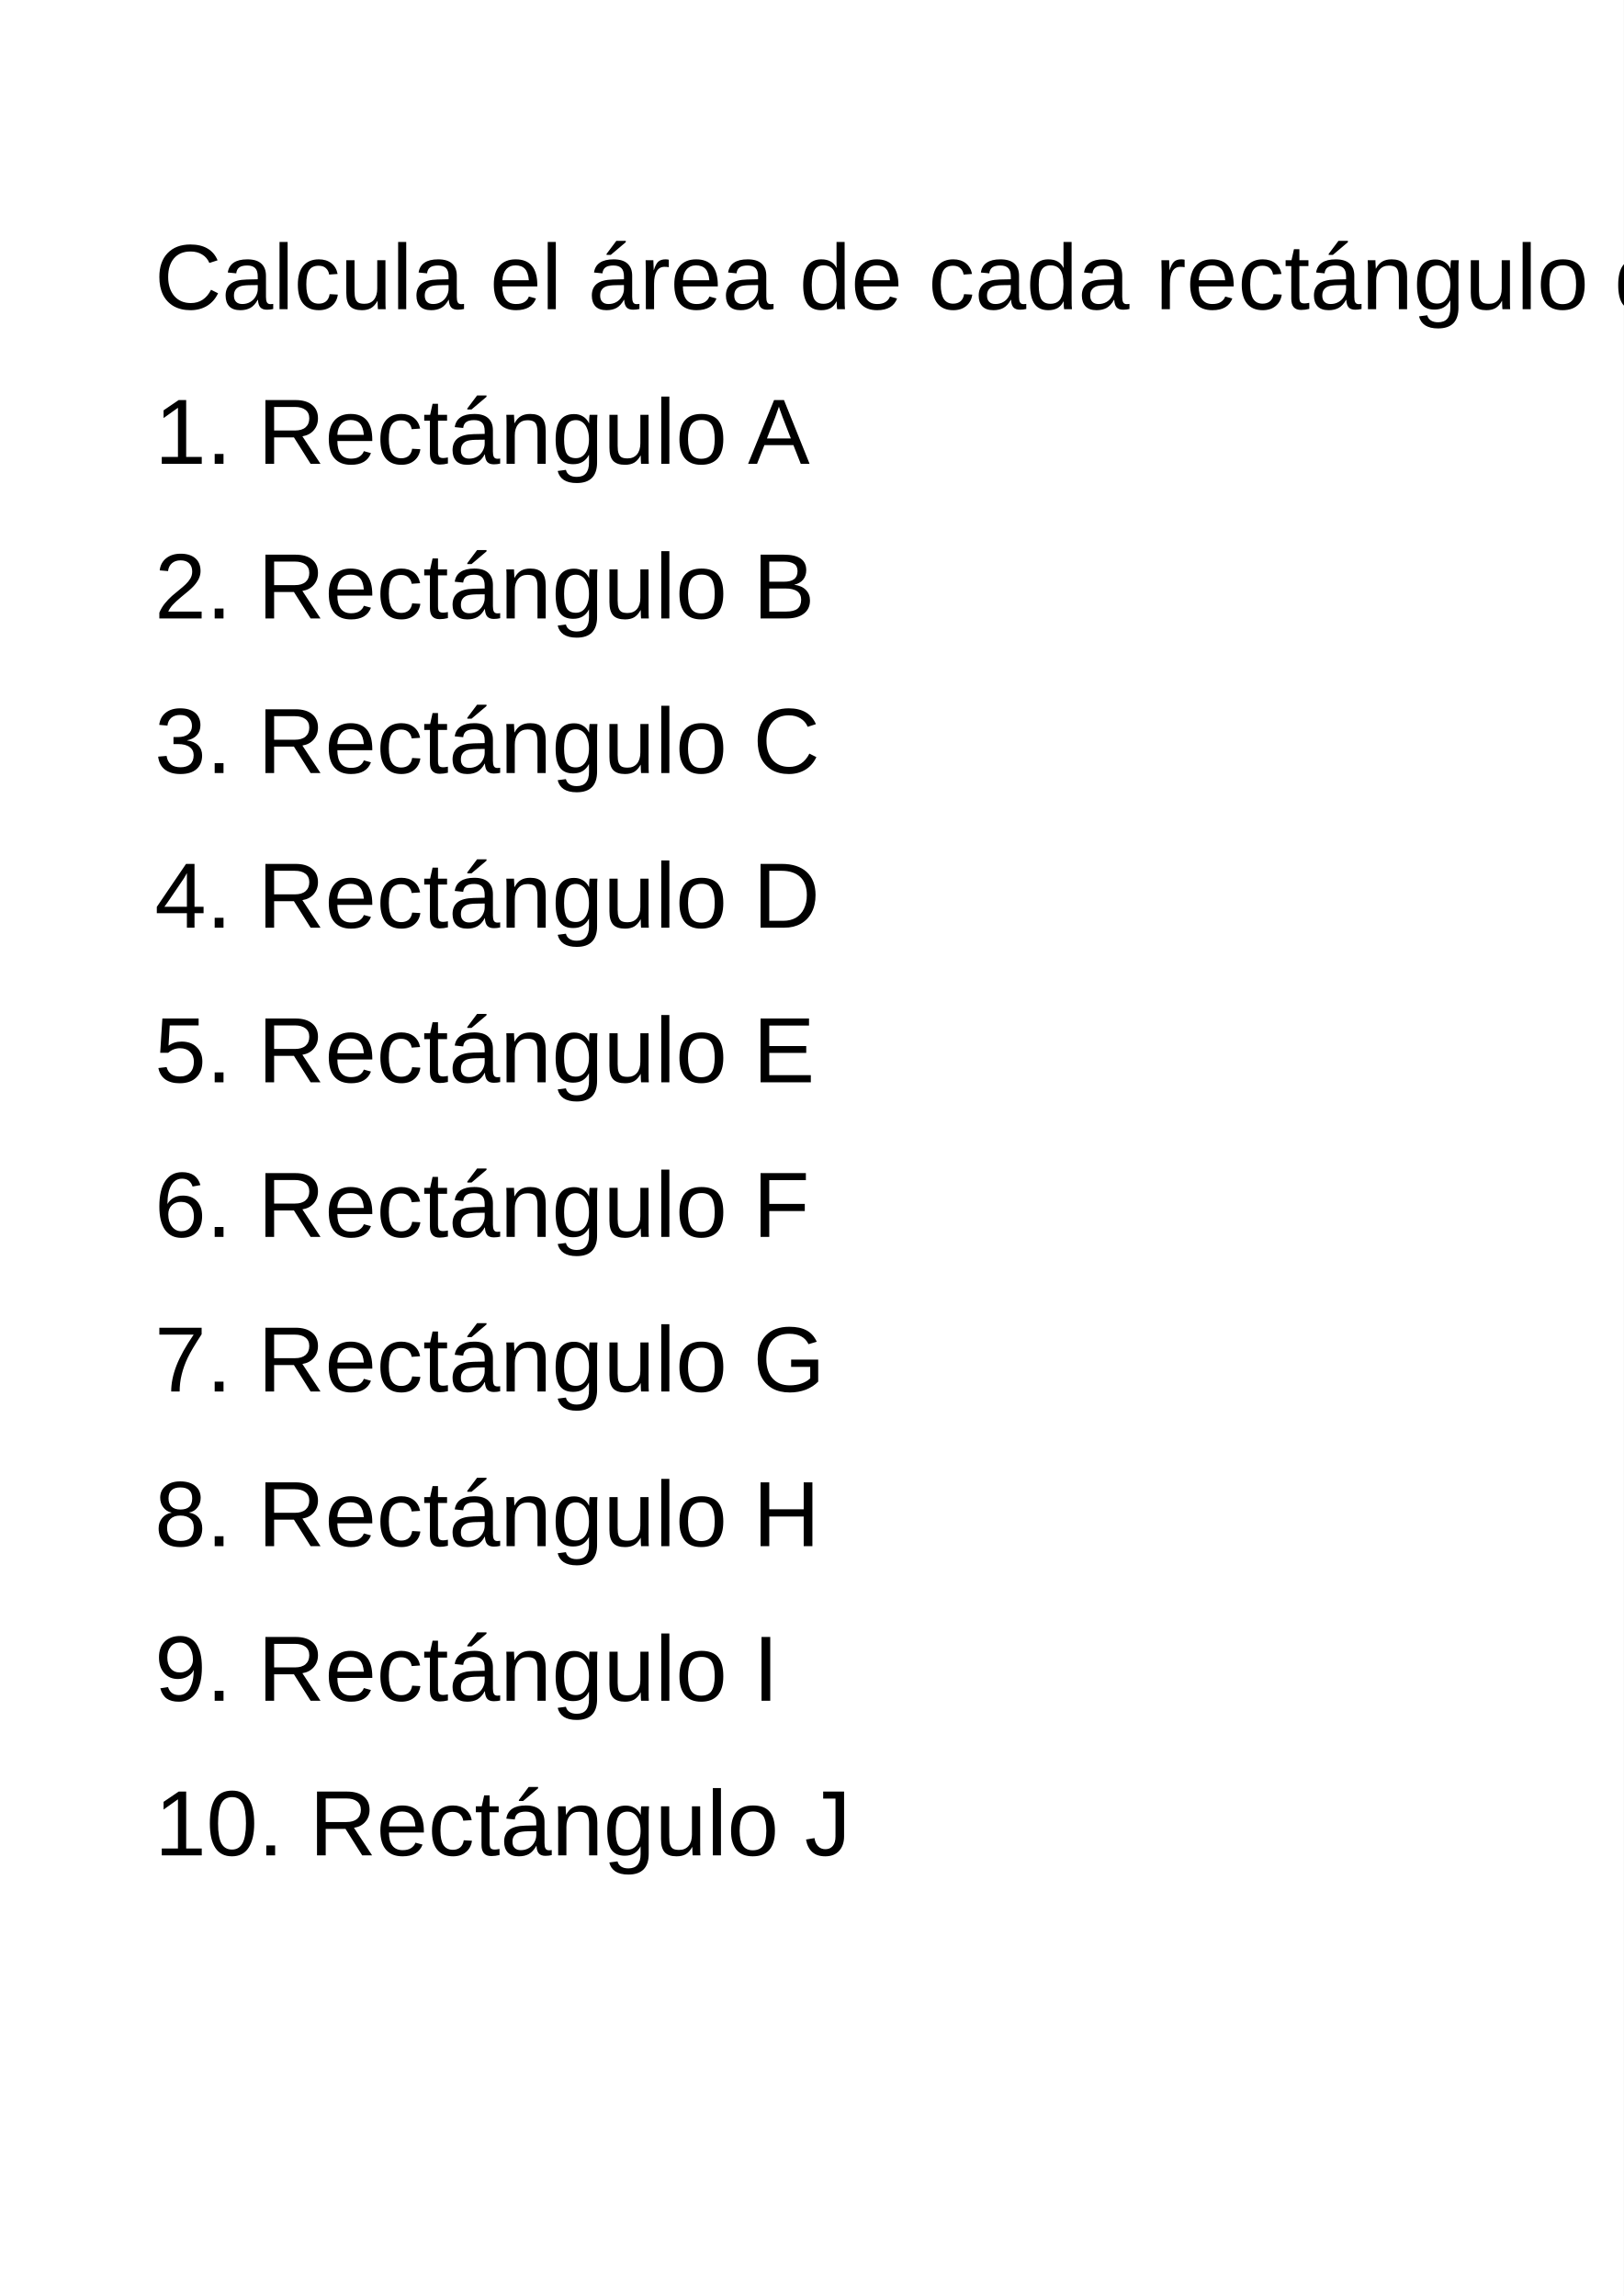
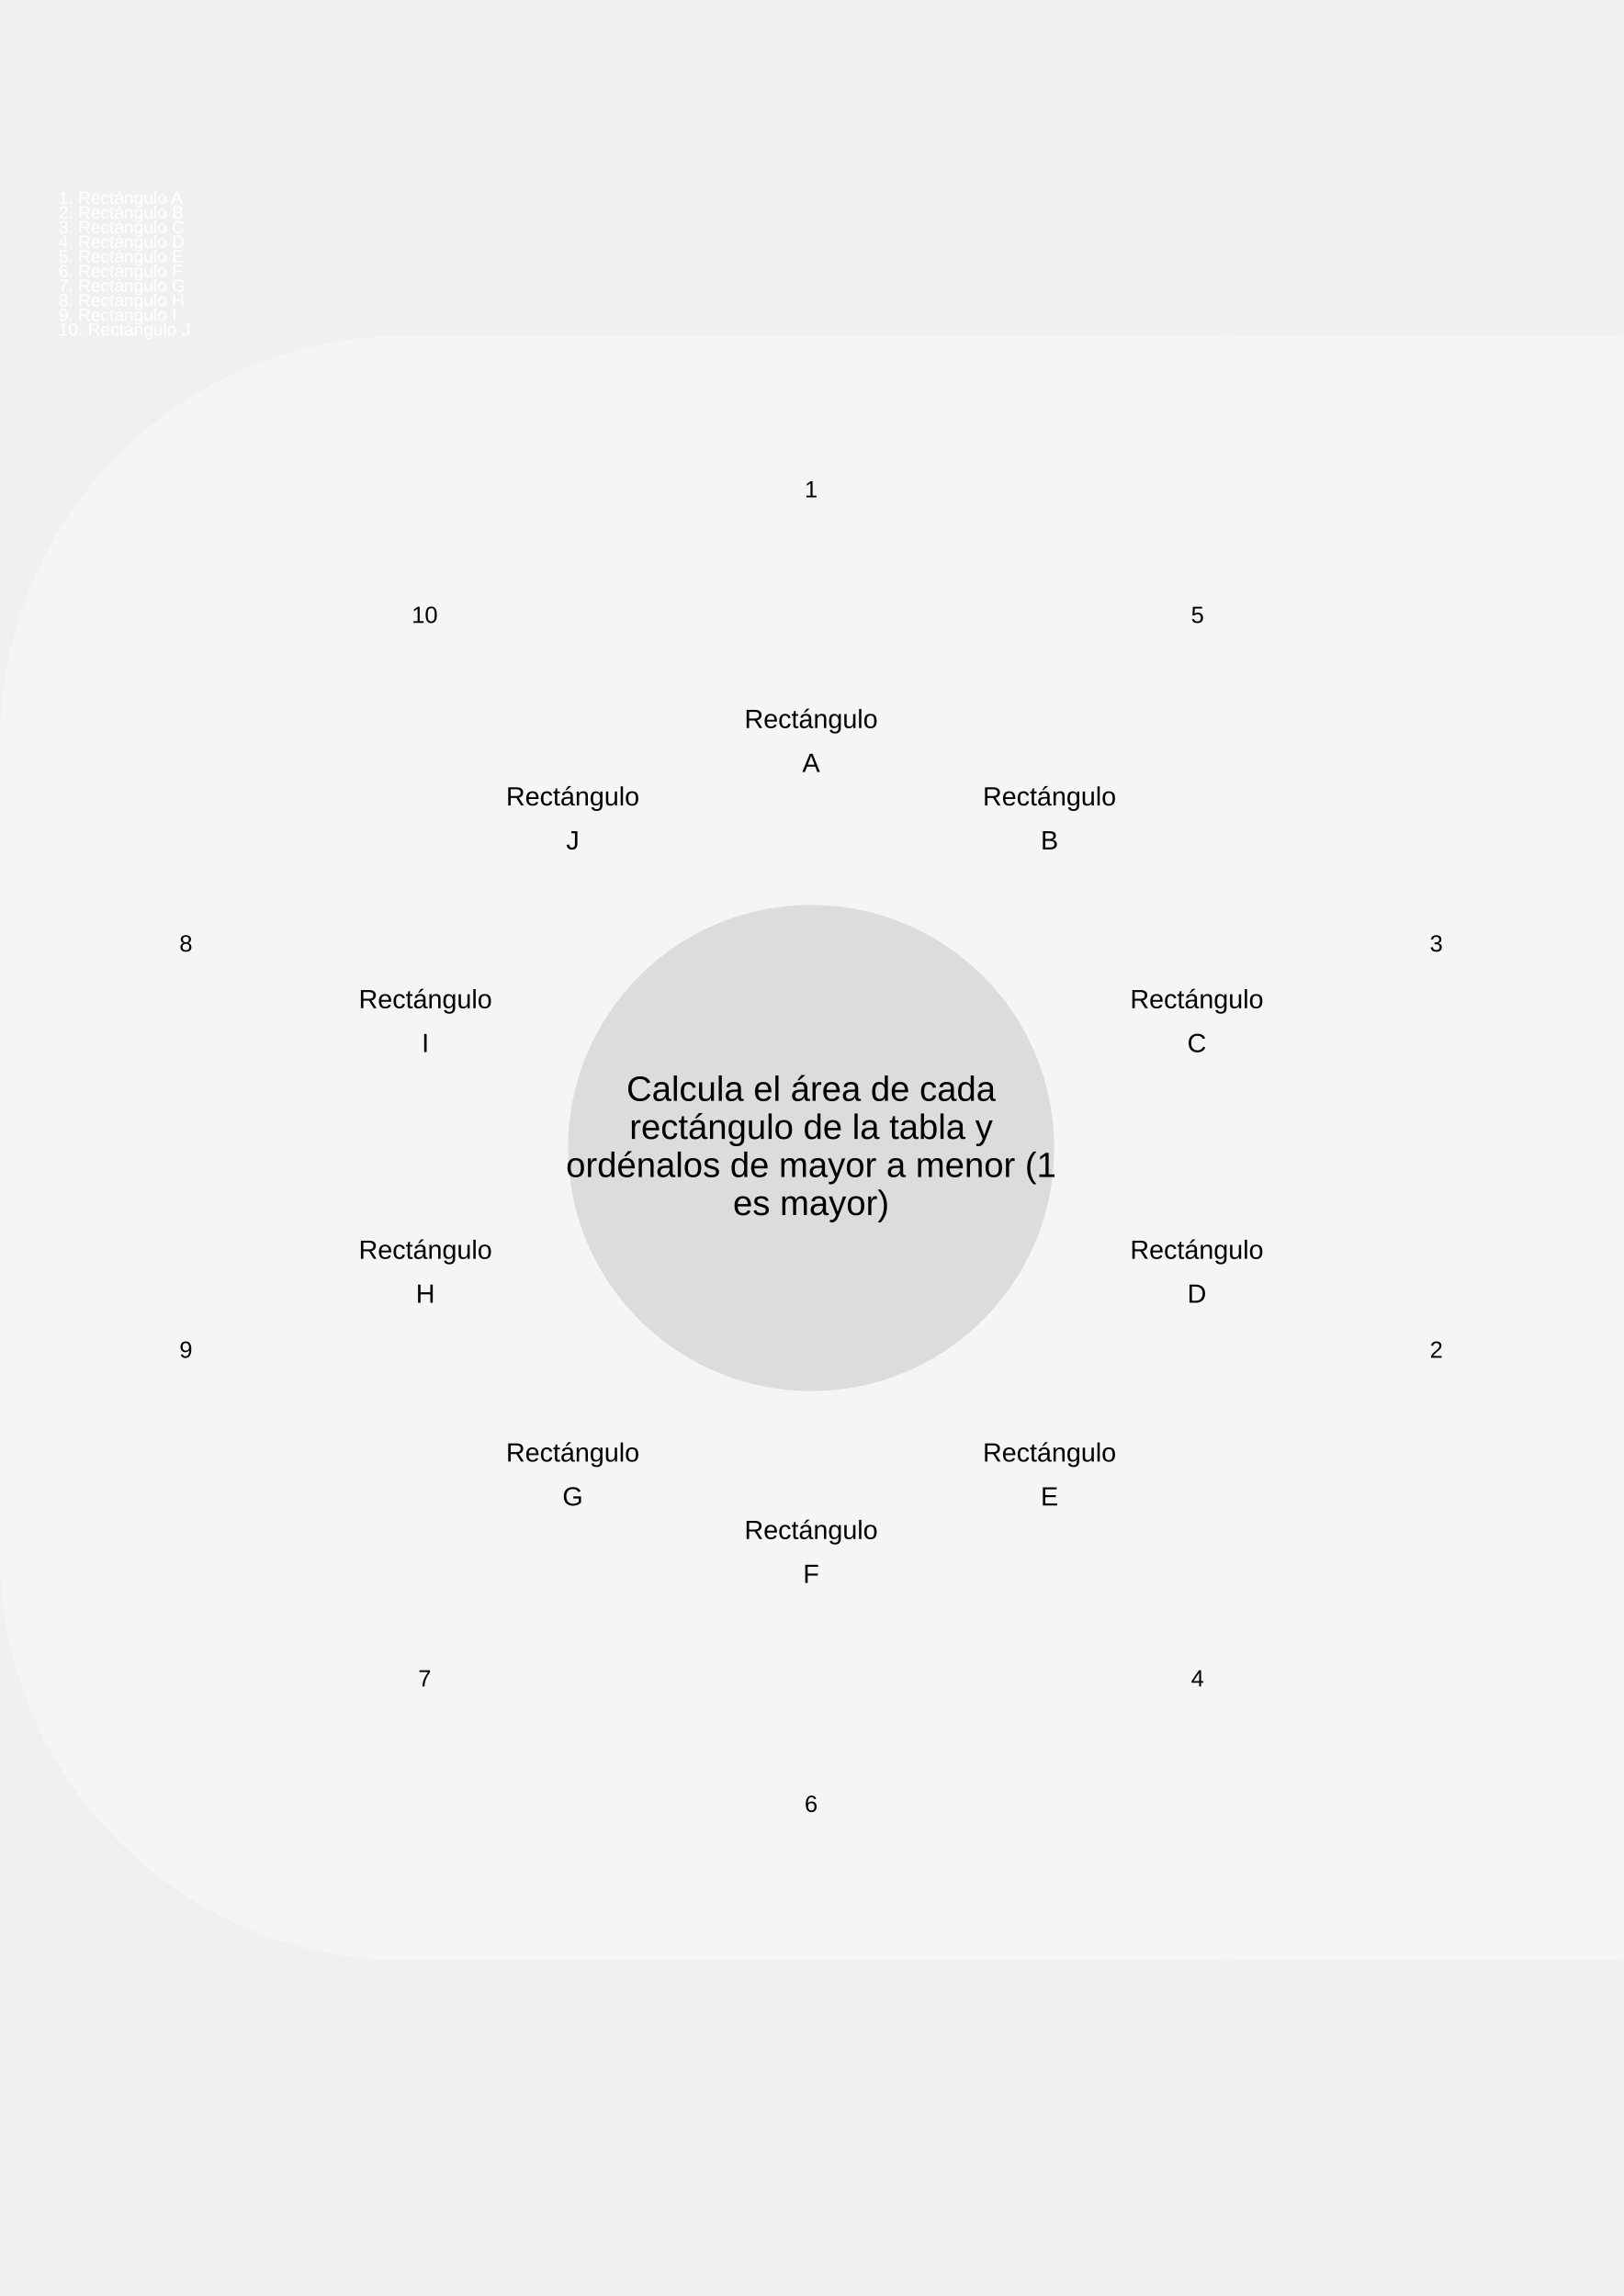
- <svg xmlns="http://www.w3.org/2000/svg" baseProfile="full" height="297mm" version="1.1" viewBox="0 0 210 297" width="210mm">
+ <svg xmlns="http://www.w3.org/2000/svg" baseProfile="full" height="297mm" version="1.1" viewBox="0 0 1109 1110" width="210mm">
  <defs />
-   <rect fill="white" height="297" width="210" x="0" y="0" />
-   <g font-family="Arial" font-size="12">
-     <text fill="black" x="20" y="40">Calcula el área de cada rectángulo de la tabla y ordénalos de mayor a menor (1 es mayor)</text>
-     <text fill="black" x="20" y="60">1. Rectángulo A</text>
-     <text fill="black" x="20" y="80">2. Rectángulo B</text>
-     <text fill="black" x="20" y="100">3. Rectángulo C</text>
-     <text fill="black" x="20" y="120">4. Rectángulo D</text>
-     <text fill="black" x="20" y="140">5. Rectángulo E</text>
-     <text fill="black" x="20" y="160">6. Rectángulo F</text>
-     <text fill="black" x="20" y="180">7. Rectángulo G</text>
-     <text fill="black" x="20" y="200">8. Rectángulo H</text>
-     <text fill="black" x="20" y="220">9. Rectángulo I</text>
-     <text fill="black" x="20" y="240">10. Rectángulo J</text>
+   <rect fill="#f5f5f5" height="1110" rx="277" ry="277" width="1109" x="0" y="0" />
+   <path d="M 832,0 L 1109,0 L 1109,277 Q 1054,55 832,0 Z" fill="#f5f5f5" />
+   <path d="M 832,1110 L 1109,1110 L 1109,833 Q 1054,1055 832,1110 Z" fill="#f5f5f5" />
+   <circle cx="554" cy="555" fill="#dcdcdc" r="166" />
+   <g dominant-baseline="middle" font-family="Arial" font-size="24" text-anchor="middle">
+     <text x="554" y="516">Calcula el área de cada</text>
+     <text x="554" y="542">rectángulo de la tabla y</text>
+     <text x="554" y="568">ordénalos de mayor a menor (1</text>
+     <text x="554" y="594">es mayor)</text>
+   </g>
+   <text fill="white" font-family="Arial" font-size="12" x="40" y="-90">1. Rectángulo A</text>
+   <text fill="white" font-family="Arial" font-size="12" x="40" y="-80">2. Rectángulo B</text>
+   <text fill="white" font-family="Arial" font-size="12" x="40" y="-70">3. Rectángulo C</text>
+   <text fill="white" font-family="Arial" font-size="12" x="40" y="-60">4. Rectángulo D</text>
+   <text fill="white" font-family="Arial" font-size="12" x="40" y="-50">5. Rectángulo E</text>
+   <text fill="white" font-family="Arial" font-size="12" x="40" y="-40">6. Rectángulo F</text>
+   <text fill="white" font-family="Arial" font-size="12" x="40" y="-30">7. Rectángulo G</text>
+   <text fill="white" font-family="Arial" font-size="12" x="40" y="-20">8. Rectángulo H</text>
+   <text fill="white" font-family="Arial" font-size="12" x="40" y="-10">9. Rectángulo I</text>
+   <text fill="white" font-family="Arial" font-size="12" x="40" y="0">10. Rectángulo J</text>
+   <g dominant-baseline="middle" font-family="Arial" font-size="18" text-anchor="middle">
+     <text x="554.0" y="263.0">Rectángulo</text>
+     <text x="554.0" y="293.0">A</text>
+   </g>
+   <g dominant-baseline="middle" font-family="Arial" font-size="16" text-anchor="middle">
+     <text x="554.0" y="106.0">1</text>
+   </g>
+   <g dominant-baseline="middle" font-family="Arial" font-size="18" text-anchor="middle">
+     <text x="716.817" y="315.902">Rectángulo</text>
+     <text x="716.817" y="345.902">B</text>
+   </g>
+   <g dominant-baseline="middle" font-family="Arial" font-size="16" text-anchor="middle">
+     <text x="817.916" y="191.751">5</text>
+   </g>
+   <g dominant-baseline="middle" font-family="Arial" font-size="18" text-anchor="middle">
+     <text x="817.443" y="454.402">Rectángulo</text>
+     <text x="817.443" y="484.402">C</text>
+   </g>
+   <g dominant-baseline="middle" font-family="Arial" font-size="16" text-anchor="middle">
+     <text x="981.024" y="416.251">3</text>
+   </g>
+   <g dominant-baseline="middle" font-family="Arial" font-size="18" text-anchor="middle">
+     <text x="817.443" y="625.598">Rectángulo</text>
+     <text x="817.443" y="655.598">D</text>
+   </g>
+   <g dominant-baseline="middle" font-family="Arial" font-size="16" text-anchor="middle">
+     <text x="981.024" y="693.749">2</text>
+   </g>
+   <g dominant-baseline="middle" font-family="Arial" font-size="18" text-anchor="middle">
+     <text x="716.817" y="764.098">Rectángulo</text>
+     <text x="716.817" y="794.098">E</text>
+   </g>
+   <g dominant-baseline="middle" font-family="Arial" font-size="16" text-anchor="middle">
+     <text x="817.916" y="918.249">4</text>
+   </g>
+   <g dominant-baseline="middle" font-family="Arial" font-size="18" text-anchor="middle">
+     <text x="554.0" y="817.0">Rectángulo</text>
+     <text x="554.0" y="847.0">F</text>
+   </g>
+   <g dominant-baseline="middle" font-family="Arial" font-size="16" text-anchor="middle">
+     <text x="554.0" y="1004.0">6</text>
+   </g>
+   <g dominant-baseline="middle" font-family="Arial" font-size="18" text-anchor="middle">
+     <text x="391.183" y="764.098">Rectángulo</text>
+     <text x="391.183" y="794.098">G</text>
+   </g>
+   <g dominant-baseline="middle" font-family="Arial" font-size="16" text-anchor="middle">
+     <text x="290.084" y="918.249">7</text>
+   </g>
+   <g dominant-baseline="middle" font-family="Arial" font-size="18" text-anchor="middle">
+     <text x="290.557" y="625.598">Rectángulo</text>
+     <text x="290.557" y="655.598">H</text>
+   </g>
+   <g dominant-baseline="middle" font-family="Arial" font-size="16" text-anchor="middle">
+     <text x="126.976" y="693.749">9</text>
+   </g>
+   <g dominant-baseline="middle" font-family="Arial" font-size="18" text-anchor="middle">
+     <text x="290.557" y="454.402">Rectángulo</text>
+     <text x="290.557" y="484.402">I</text>
+   </g>
+   <g dominant-baseline="middle" font-family="Arial" font-size="16" text-anchor="middle">
+     <text x="126.976" y="416.251">8</text>
+   </g>
+   <g dominant-baseline="middle" font-family="Arial" font-size="18" text-anchor="middle">
+     <text x="391.183" y="315.902">Rectángulo</text>
+     <text x="391.183" y="345.902">J</text>
+   </g>
+   <g dominant-baseline="middle" font-family="Arial" font-size="16" text-anchor="middle">
+     <text x="290.084" y="191.751">10</text>
  </g>
</svg>
